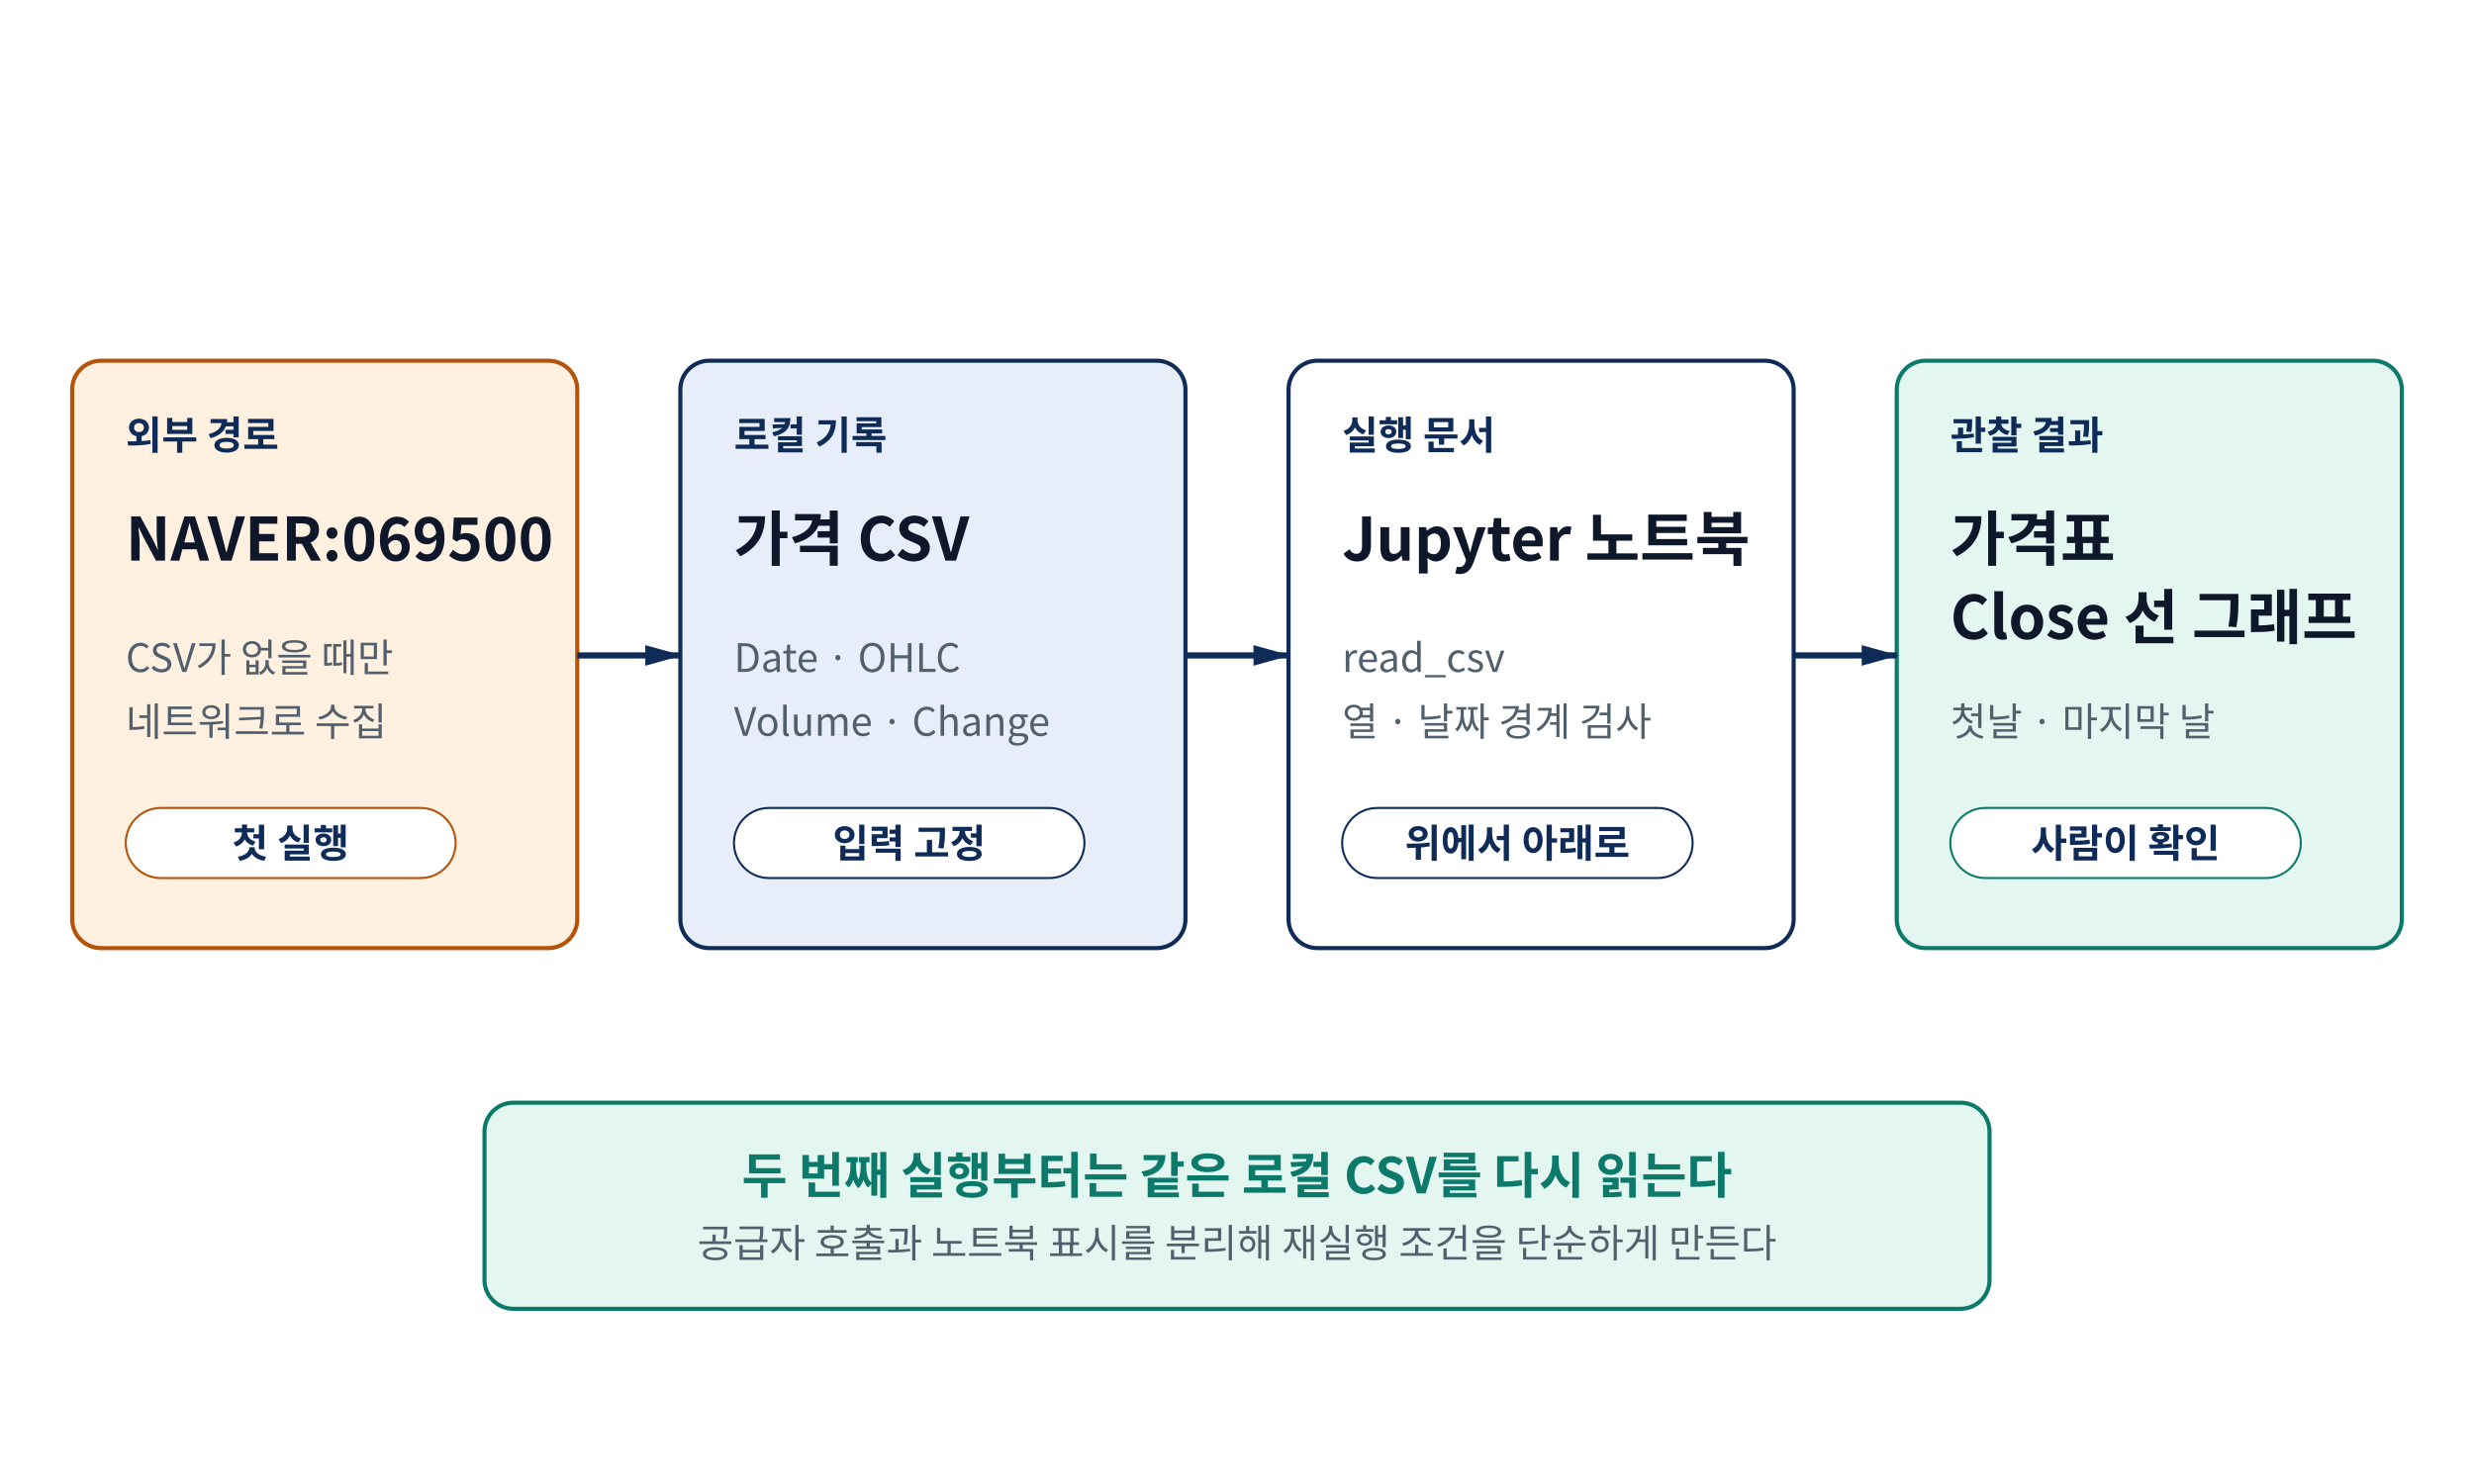
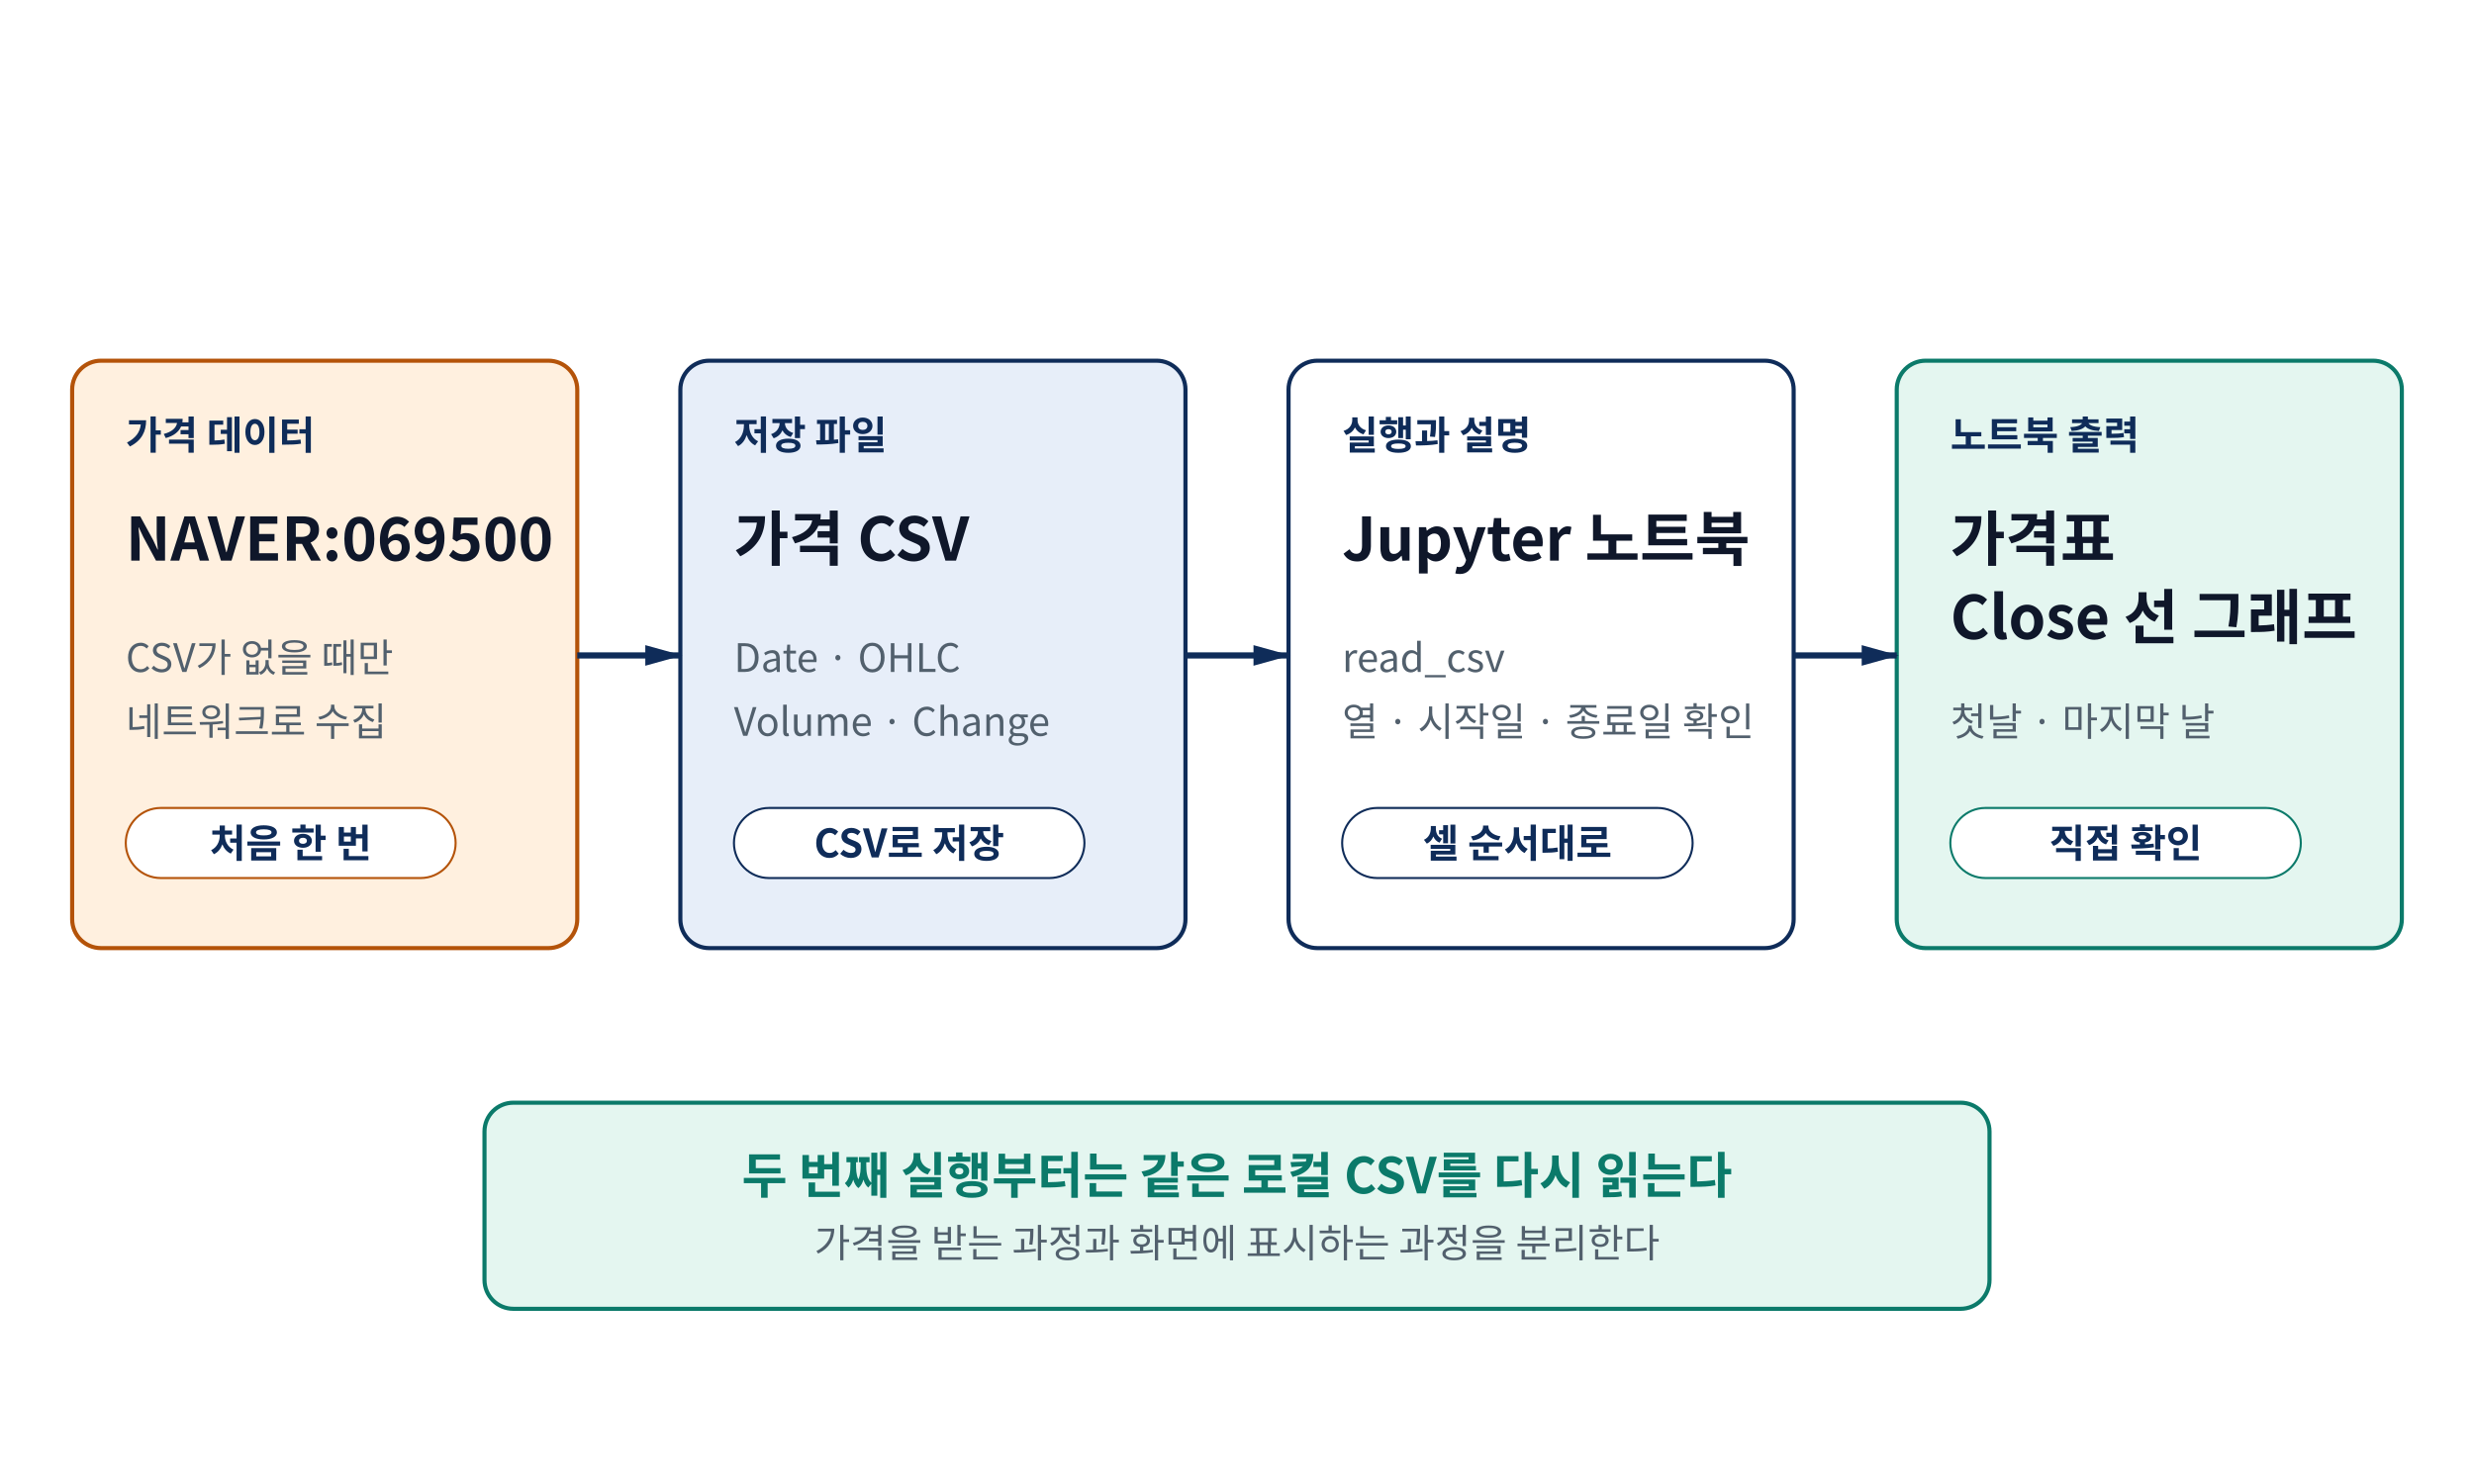
<svg xmlns="http://www.w3.org/2000/svg" viewBox="0 0 1200 720" role="img" aria-labelledby="title desc">
  <defs>
    <marker id="arrow" markerUnits="userSpaceOnUse" viewBox="0 0 18 10" refX="17" refY="5" markerWidth="18" markerHeight="10" orient="auto">
      <path d="M0 0L18 5L0 10Z" fill="#0F2C59" />
    </marker>
    <style>
      text{font-family:"Noto Sans CJK KR","Noto Sans KR",sans-serif;fill:#0F172A}
      .kicker{font-size:19px;font-weight:700;fill:#0F2C59}
      .main{font-size:29px;font-weight:700}
      .sub{font-size:19px;font-weight:400;fill:#52606D}
      .bar{font-size:24px;font-weight:700;fill:#0B7A6A}
      .arrow{fill:none;stroke:#0F2C59;stroke-width:3;marker-end:url(#arrow)}
    </style>
  </defs>
  <rect width="1200" height="720" fill="#FFFFFF" />
  <rect x="35" y="175" width="245" height="285" rx="14" fill="#FFF0DF" stroke="#B45309" stroke-width="2" />
-   <text class="kicker" x="61" y="218" fill="#B45309">외부 경로</text>
+   <text class="kicker" x="61" y="218" fill="#B45309">가격 데이터</text>
  <text class="main" x="61" y="272">NAVER:069500</text>
  <text class="sub" x="61" y="326">CSV가 없을 때만</text>
  <text class="sub" x="61" y="357">네트워크로 수집</text>
  <rect x="61" y="392" width="160" height="34" rx="17" fill="#FFFFFF" stroke="#B45309" />
-   <text class="kicker" x="141" y="416" text-anchor="middle" fill="#B45309">첫 실행</text>
+   <text class="kicker" x="141" y="416" text-anchor="middle" fill="#B45309">처음 한 번</text>
  <rect x="330" y="175" width="245" height="285" rx="14" fill="#E7EEF9" stroke="#0F2C59" stroke-width="2" />
-   <text class="kicker" x="356" y="218">로컬 기록</text>
+   <text class="kicker" x="356" y="218">저장 파일</text>
  <text class="main" x="356" y="272">가격 CSV</text>
  <text class="sub" x="356" y="326">Date · OHLC</text>
  <text class="sub" x="356" y="357">Volume · Change</text>
  <rect x="356" y="392" width="170" height="34" rx="17" fill="#FFFFFF" stroke="#0F2C59" />
-   <text class="kicker" x="441" y="416" text-anchor="middle">입력 고정</text>
+   <text class="kicker" x="441" y="416" text-anchor="middle">CSV로 저장</text>
  <rect x="625" y="175" width="245" height="285" rx="14" fill="#FFFFFF" stroke="#0F2C59" stroke-width="2" />
-   <text class="kicker" x="651" y="218">실행 문서</text>
+   <text class="kicker" x="651" y="218">실행과 설명</text>
  <text class="main" x="651" y="272">Jupyter 노트북</text>
  <text class="sub" x="651" y="326">read_csv</text>
-   <text class="sub" x="651" y="357">열 · 날짜 경계 검사</text>
+   <text class="sub" x="651" y="357">열 · 시작일 · 종료일 확인</text>
  <rect x="651" y="392" width="170" height="34" rx="17" fill="#FFFFFF" stroke="#0F2C59" />
-   <text class="kicker" x="736" y="416" text-anchor="middle">위에서 아래로</text>
+   <text class="kicker" x="736" y="416" text-anchor="middle">셀 순서대로</text>
  <rect x="920" y="175" width="245" height="285" rx="14" fill="#E4F6F0" stroke="#0B7A6A" stroke-width="2" />
-   <text class="kicker" x="946" y="218" fill="#0B7A6A">관찰 결과</text>
+   <text class="kicker" x="946" y="218" fill="#0B7A6A">노트북 출력</text>
  <text class="main" x="946" y="272">가격표</text>
  <text class="main" x="946" y="310">Close 선 그래프</text>
  <text class="sub" x="946" y="357">첫날 · 마지막 날</text>
  <rect x="946" y="392" width="170" height="34" rx="17" fill="#FFFFFF" stroke="#0B7A6A" />
-   <text class="kicker" x="1031" y="416" text-anchor="middle" fill="#0B7A6A">사람이 확인</text>
+   <text class="kicker" x="1031" y="416" text-anchor="middle" fill="#0B7A6A">직접 확인</text>
  <path class="arrow" d="M280 318H330" />
  <path class="arrow" d="M575 318H625" />
  <path class="arrow" d="M870 318H920" />
  <rect x="235" y="535" width="730" height="100" rx="14" fill="#E4F6F0" stroke="#0B7A6A" stroke-width="2" />
  <text class="bar" x="600" y="579" text-anchor="middle">두 번째 실행부터는 같은 로컬 CSV를 다시 읽는다</text>
-   <text class="sub" x="600" y="610" text-anchor="middle">공급자 호출과 노트북 표시를 분리해 재실행 조건을 단순하게 만든다</text>
+   <text class="sub" x="600" y="610" text-anchor="middle">가격을 받는 과정과 화면에 표시하는 과정을 분리한다</text>
</svg>
